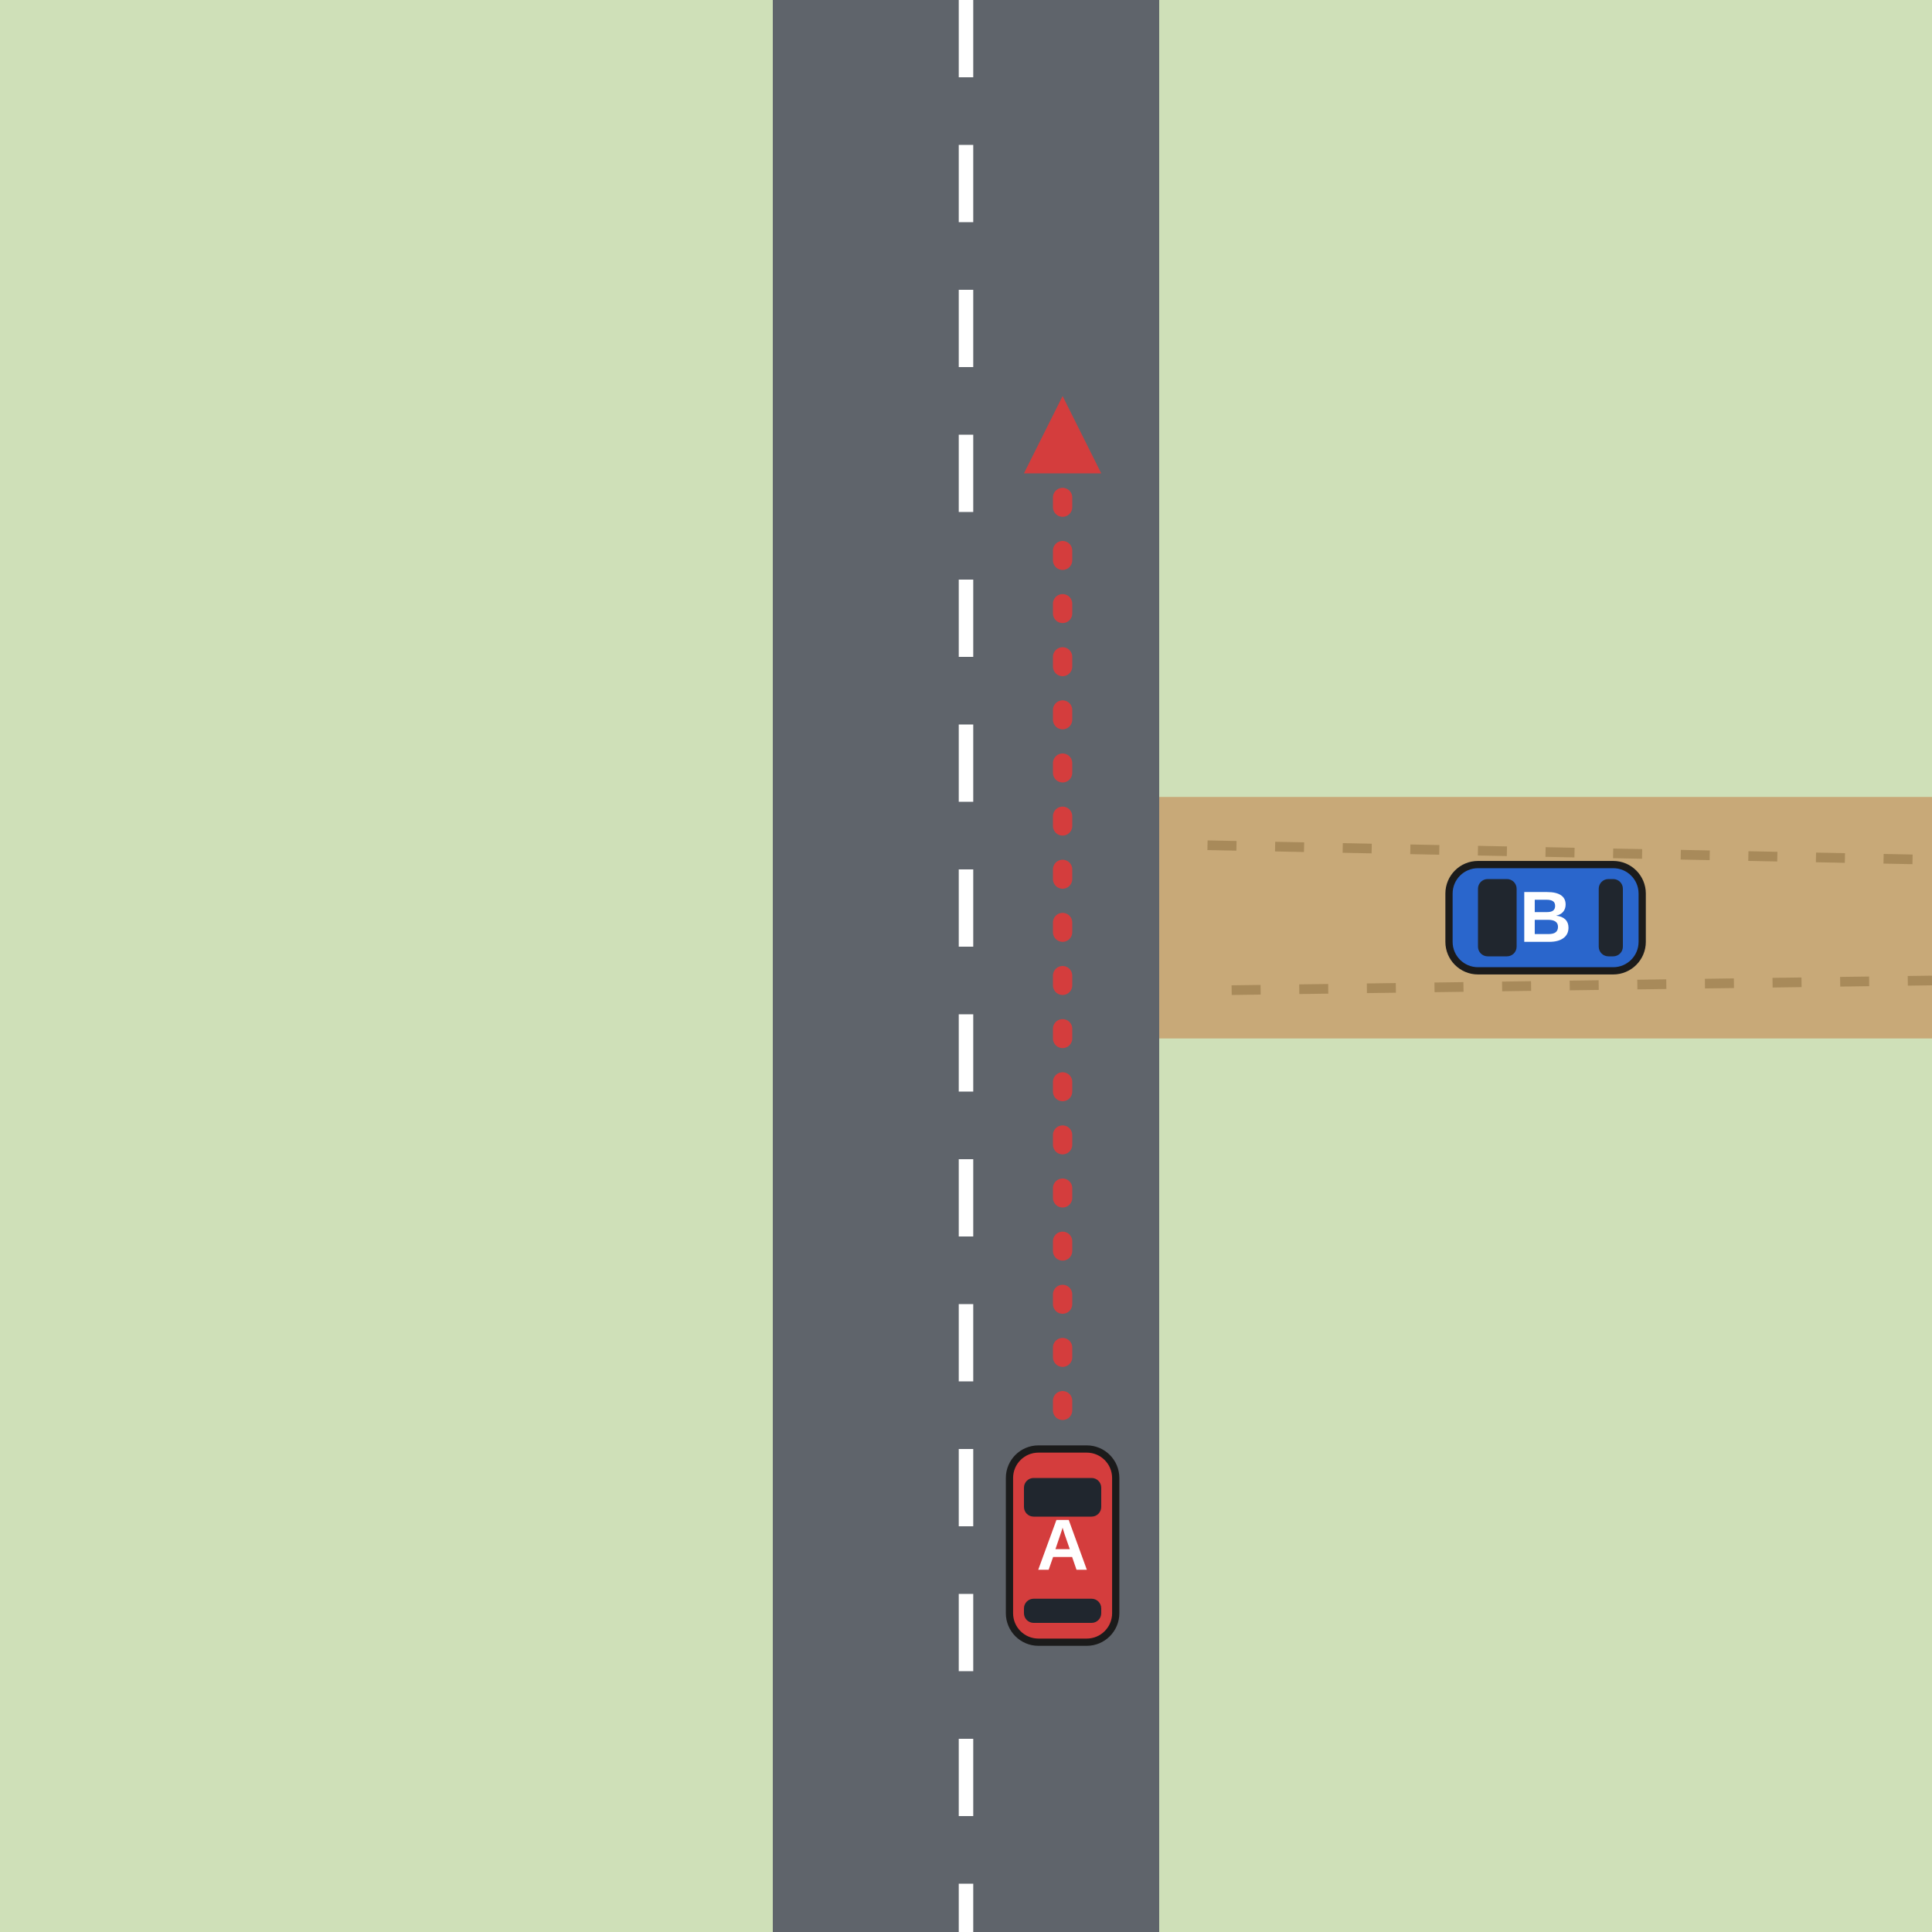
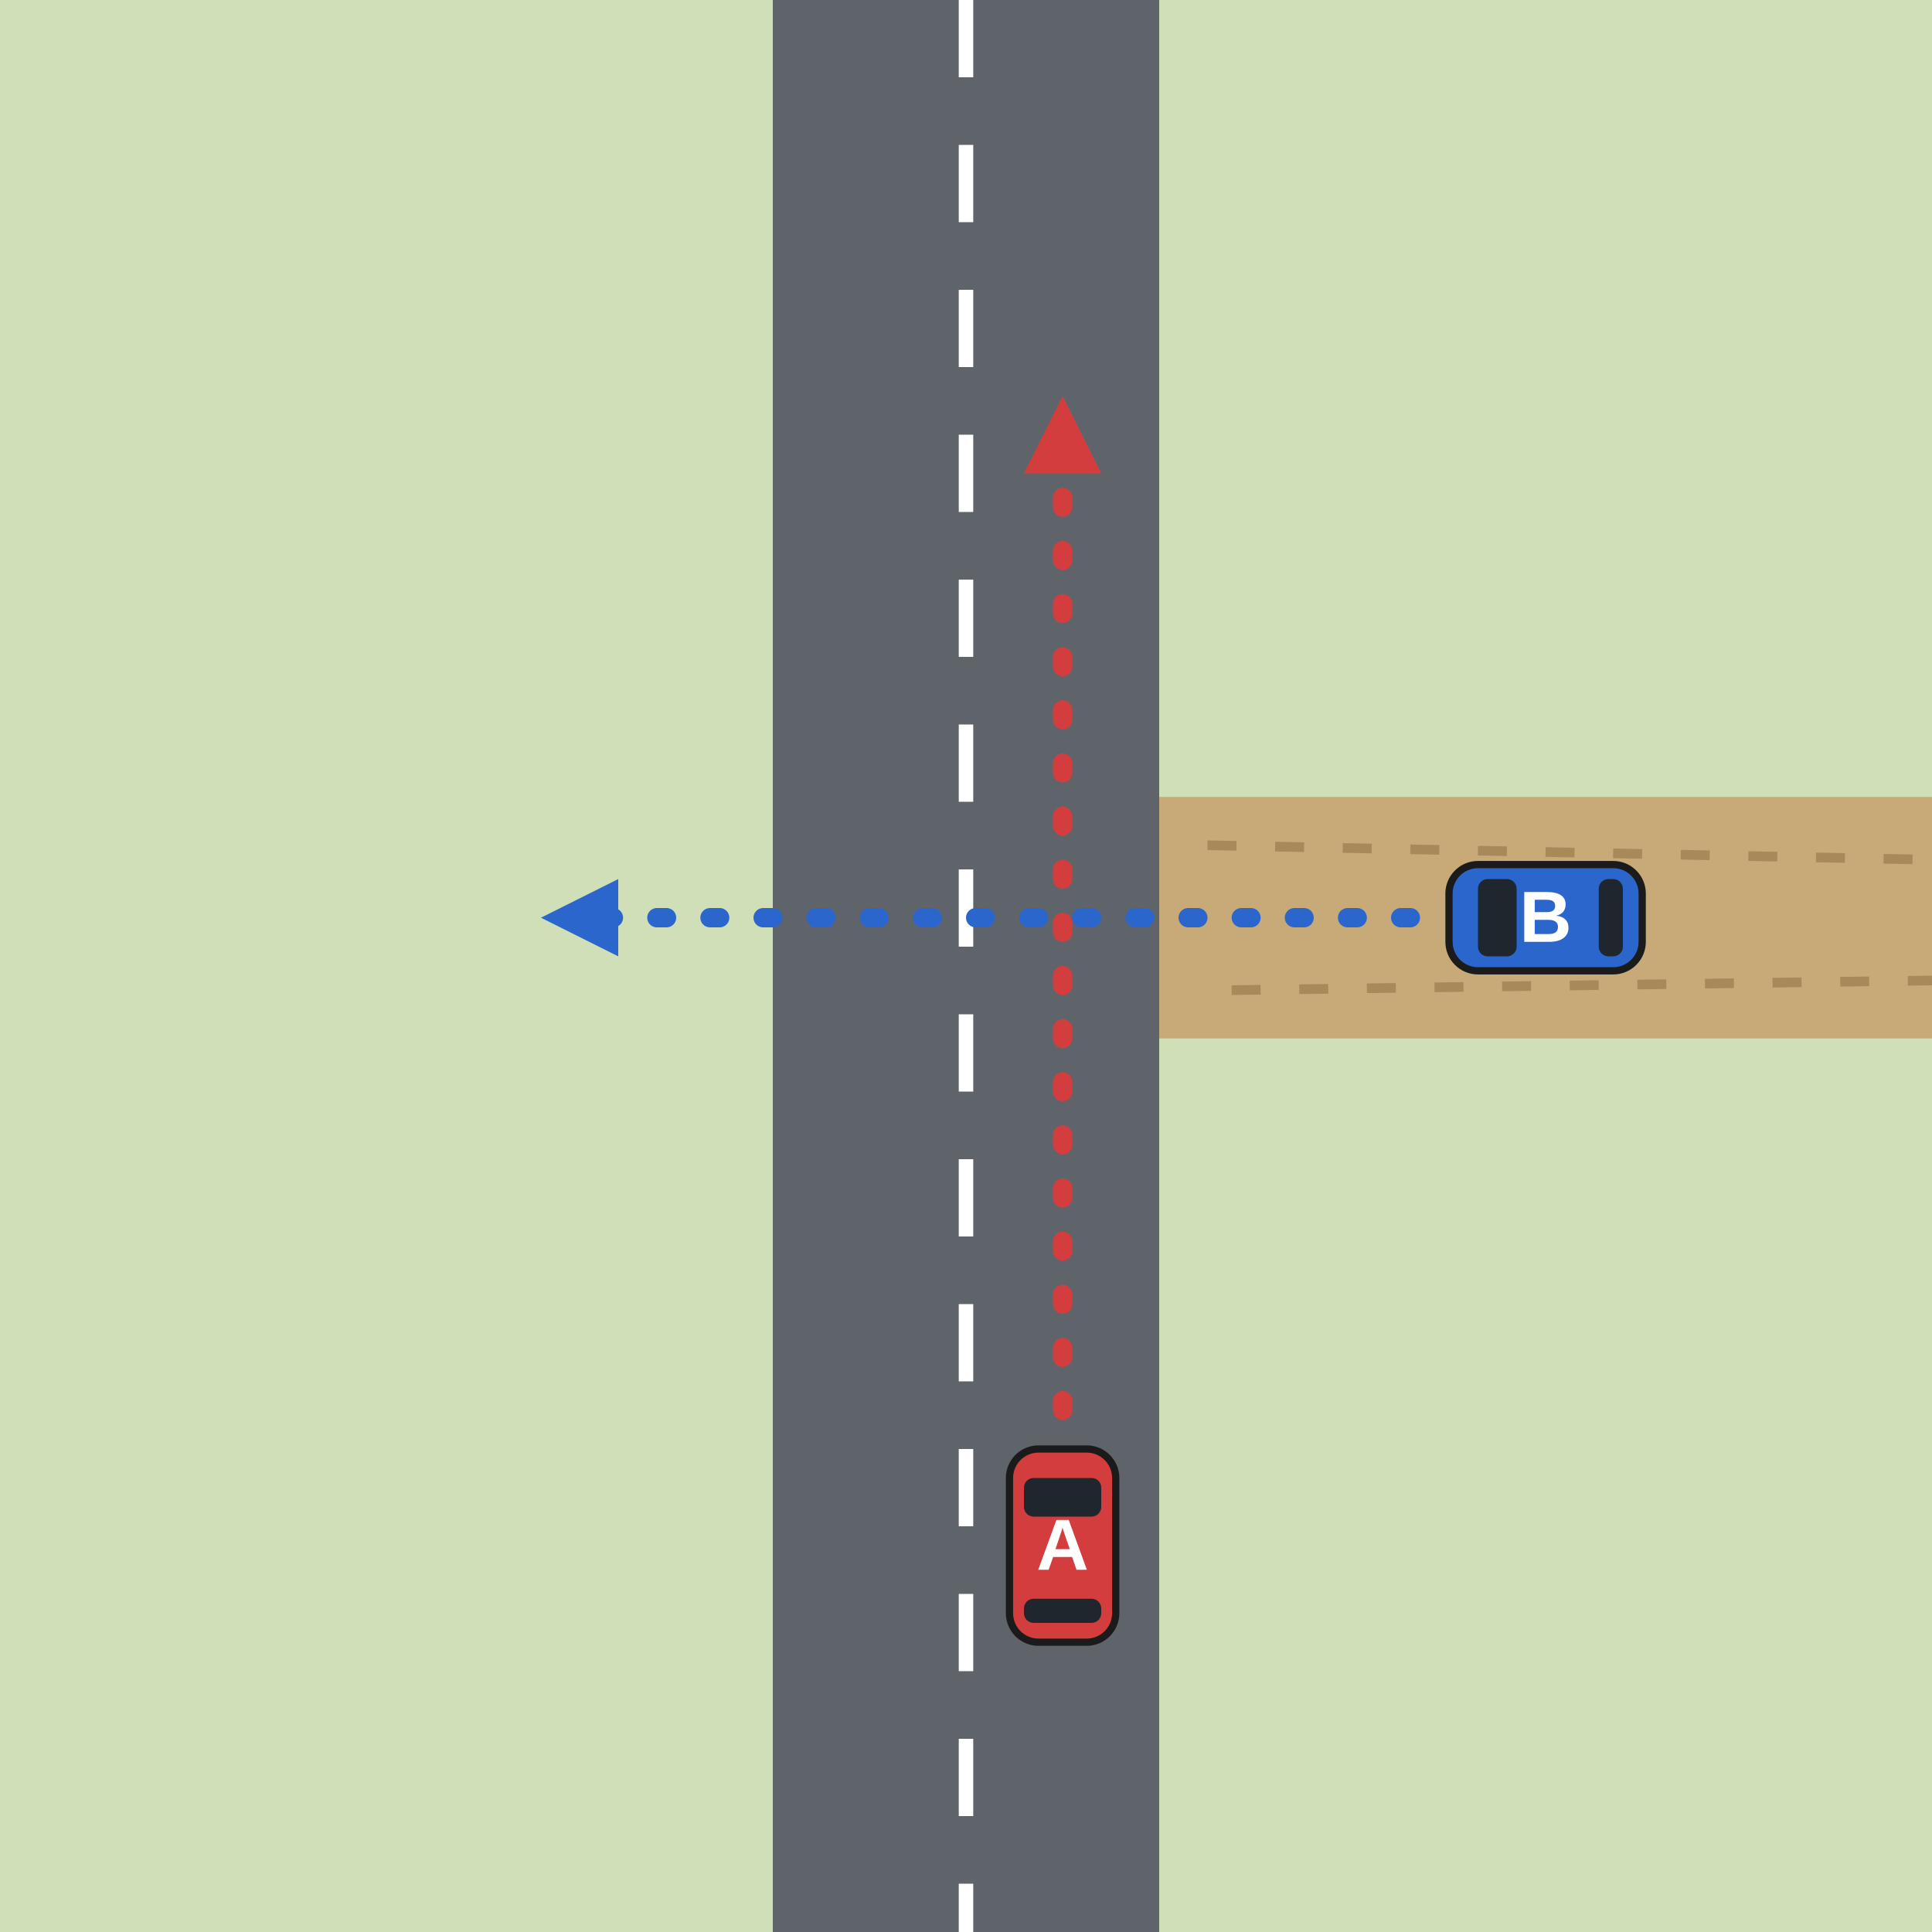
<svg xmlns="http://www.w3.org/2000/svg" viewBox="0 0 400 400" role="img" aria-labelledby="t d">
  <defs>
    <marker id="punta-A" viewBox="0 0 10 10" refX="5" refY="5" markerWidth="4" markerHeight="4" orient="auto-start-reverse">
      <path d="M0,0 L10,5 L0,10 z" fill="#d43d3d" />
    </marker>
    <marker id="punta-B" viewBox="0 0 10 10" refX="5" refY="5" markerWidth="4" markerHeight="4" orient="auto-start-reverse">
      <path d="M0,0 L10,5 L0,10 z" fill="#2a66cc" />
    </marker>
    <marker id="punta-C" viewBox="0 0 10 10" refX="5" refY="5" markerWidth="4" markerHeight="4" orient="auto-start-reverse">
      <path d="M0,0 L10,5 L0,10 z" fill="#e3a21a" />
    </marker>
    <marker id="punta-D" viewBox="0 0 10 10" refX="5" refY="5" markerWidth="4" markerHeight="4" orient="auto-start-reverse">
      <path d="M0,0 L10,5 L0,10 z" fill="#2e9a4f" />
    </marker>
  </defs>
  <rect x="0" y="0" width="400" height="400" fill="#cfe0b8" />
  <rect x="160.0" y="0" width="80" height="400" fill="#5f646b" />
  <line x1="200" y1="0" x2="200" y2="400" stroke="#ffffff" stroke-width="3" stroke-dasharray="16 14" />
  <rect x="240" y="165" width="160" height="50" fill="#c8a978" />
  <path d="M250,175 L400,178 M255,205 L400,203" stroke="#a88a5a" stroke-width="2" stroke-dasharray="6 8" />
  <g transform="translate(220.0 320.0) rotate(0.0)">
    <rect x="-11.0" y="-20.0" width="22" height="40" rx="6" fill="#d43d3d" stroke="#1b1b1b" stroke-width="1.5" />
    <rect x="-8.0" y="-14.0" width="16" height="8" rx="2" fill="#20262e" />
    <rect x="-8.0" y="11.0" width="16" height="5" rx="2" fill="#20262e" />
    <text x="0" y="5" transform="rotate(0.0)" text-anchor="middle" font-family="Arial, Helvetica, sans-serif" font-weight="bold" font-size="15" fill="#fff">A</text>
  </g>
  <path d="M220,292 L220,90" fill="none" stroke="#d43d3d" stroke-width="4" stroke-linecap="round" stroke-dasharray="2 9" marker-end="url(#punta-A)" />
  <g transform="translate(320.0 190.0) rotate(270.0)">
    <rect x="-11.0" y="-20.0" width="22" height="40" rx="6" fill="#2a66cc" stroke="#1b1b1b" stroke-width="1.5" />
    <rect x="-8.0" y="-14.0" width="16" height="8" rx="2" fill="#20262e" />
    <rect x="-8.0" y="11.0" width="16" height="5" rx="2" fill="#20262e" />
    <text x="0" y="5" transform="rotate(-270.0)" text-anchor="middle" font-family="Arial, Helvetica, sans-serif" font-weight="bold" font-size="15" fill="#fff">B</text>
  </g>
+   <path d="M292,190 L120,190" fill="none" stroke="#2a66cc" stroke-width="4" stroke-linecap="round" stroke-dasharray="2 9" marker-end="url(#punta-B)" />
</svg>
